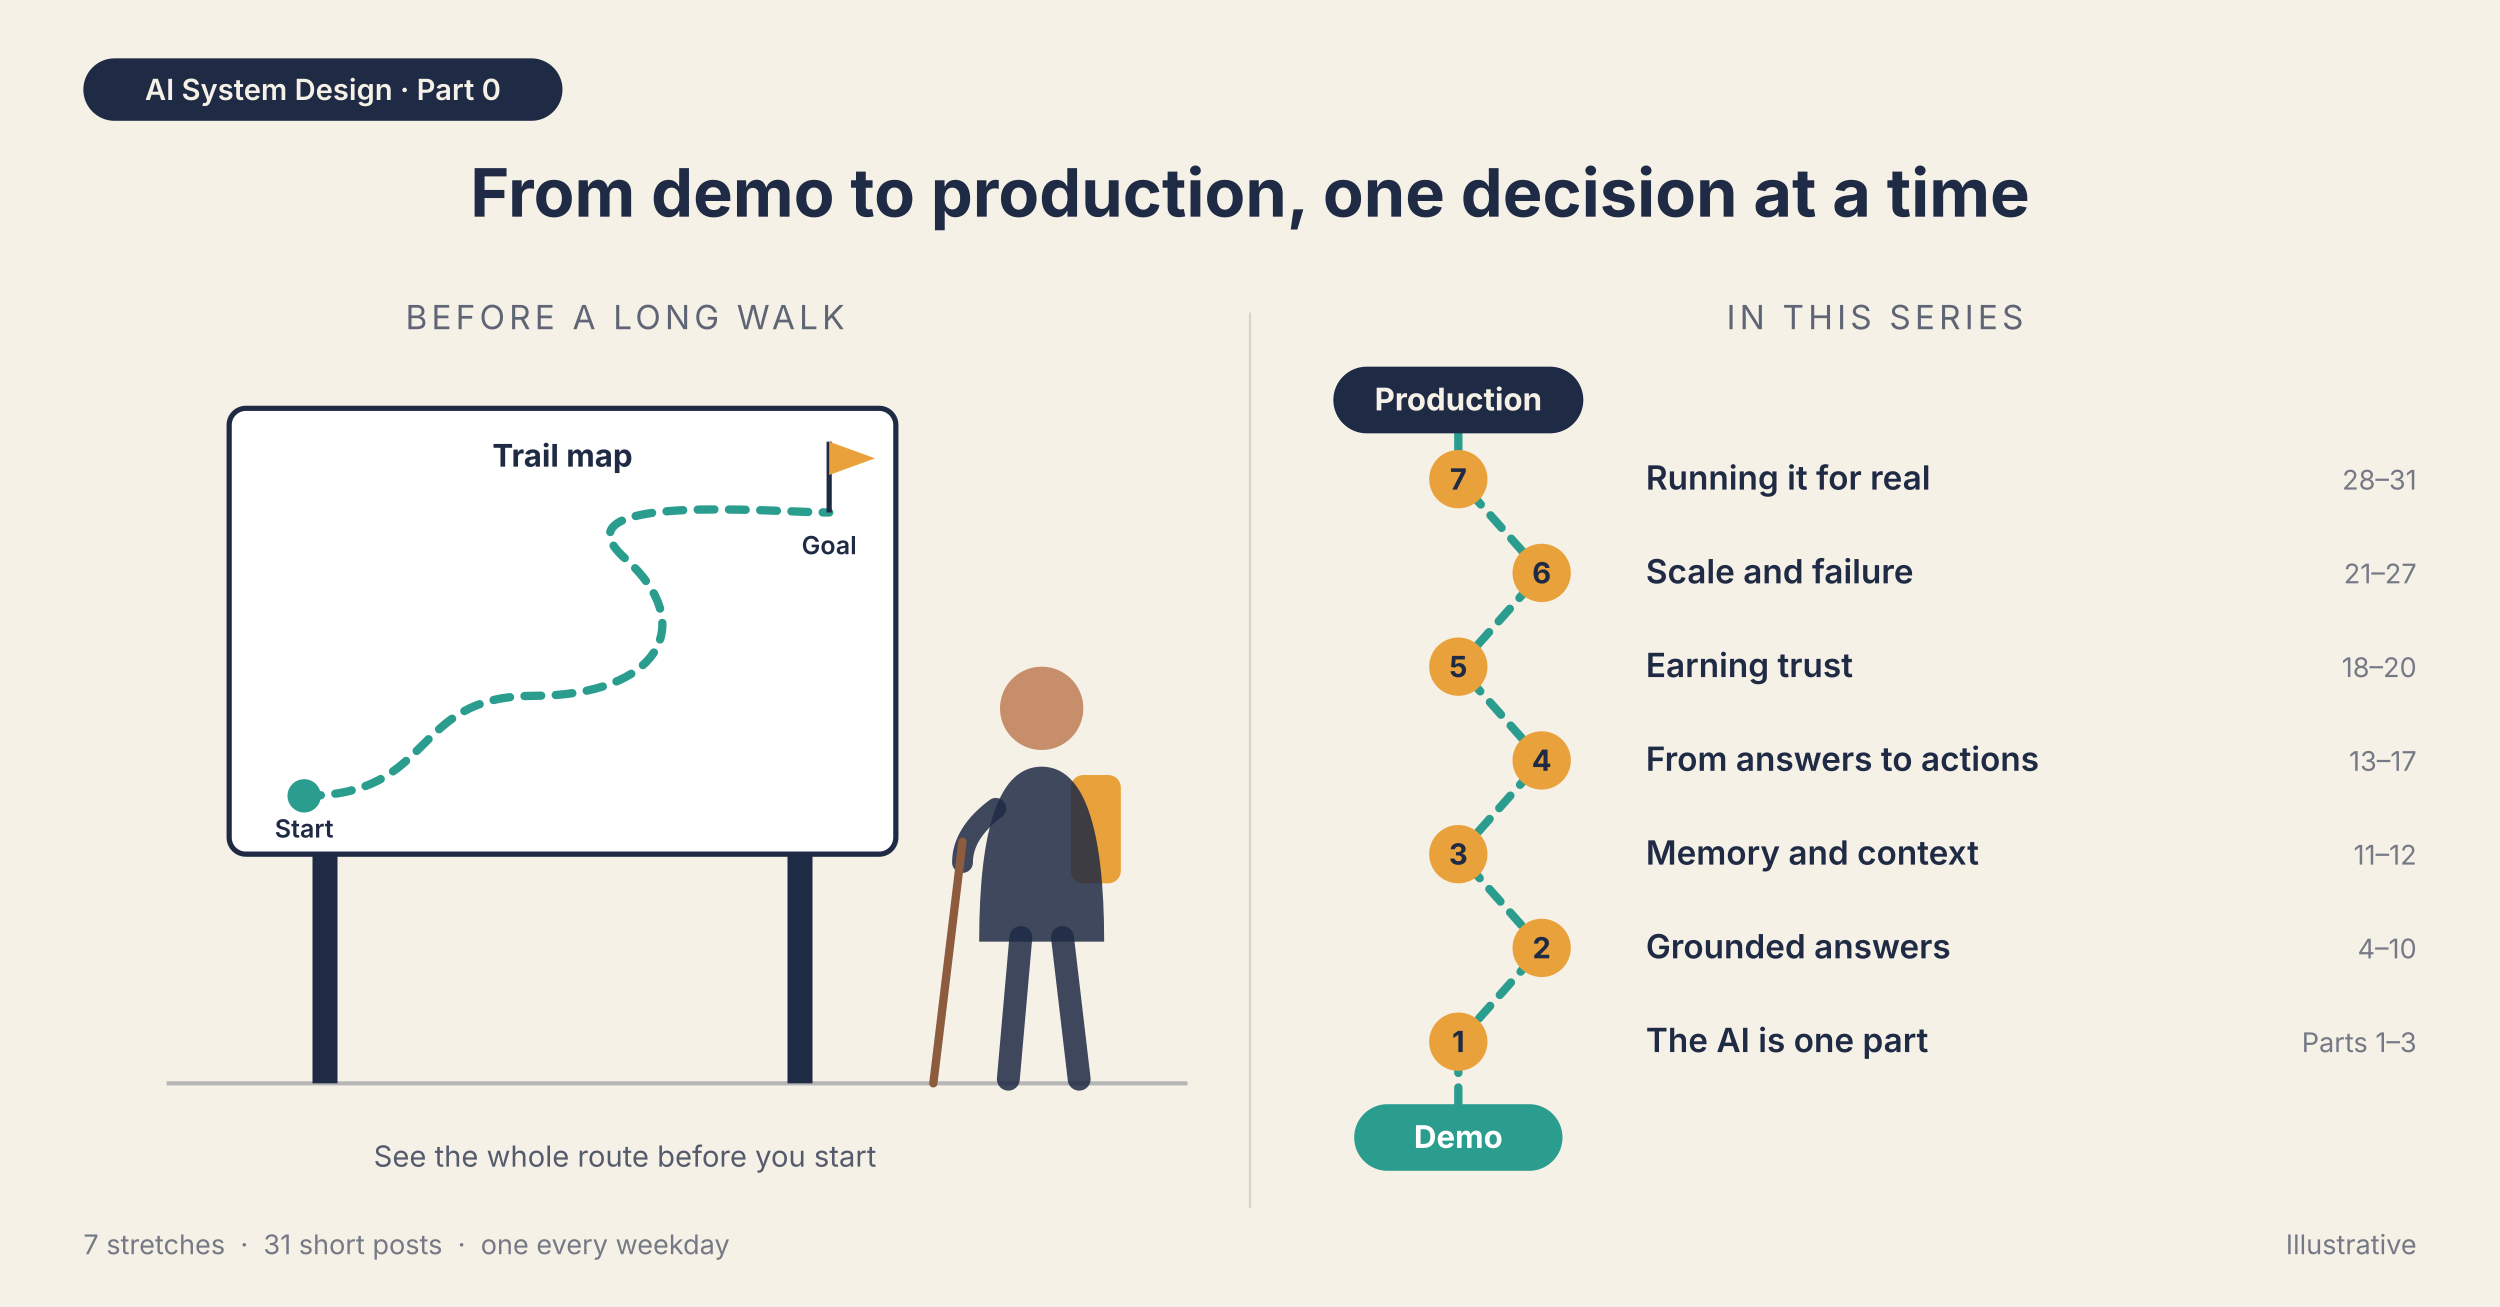
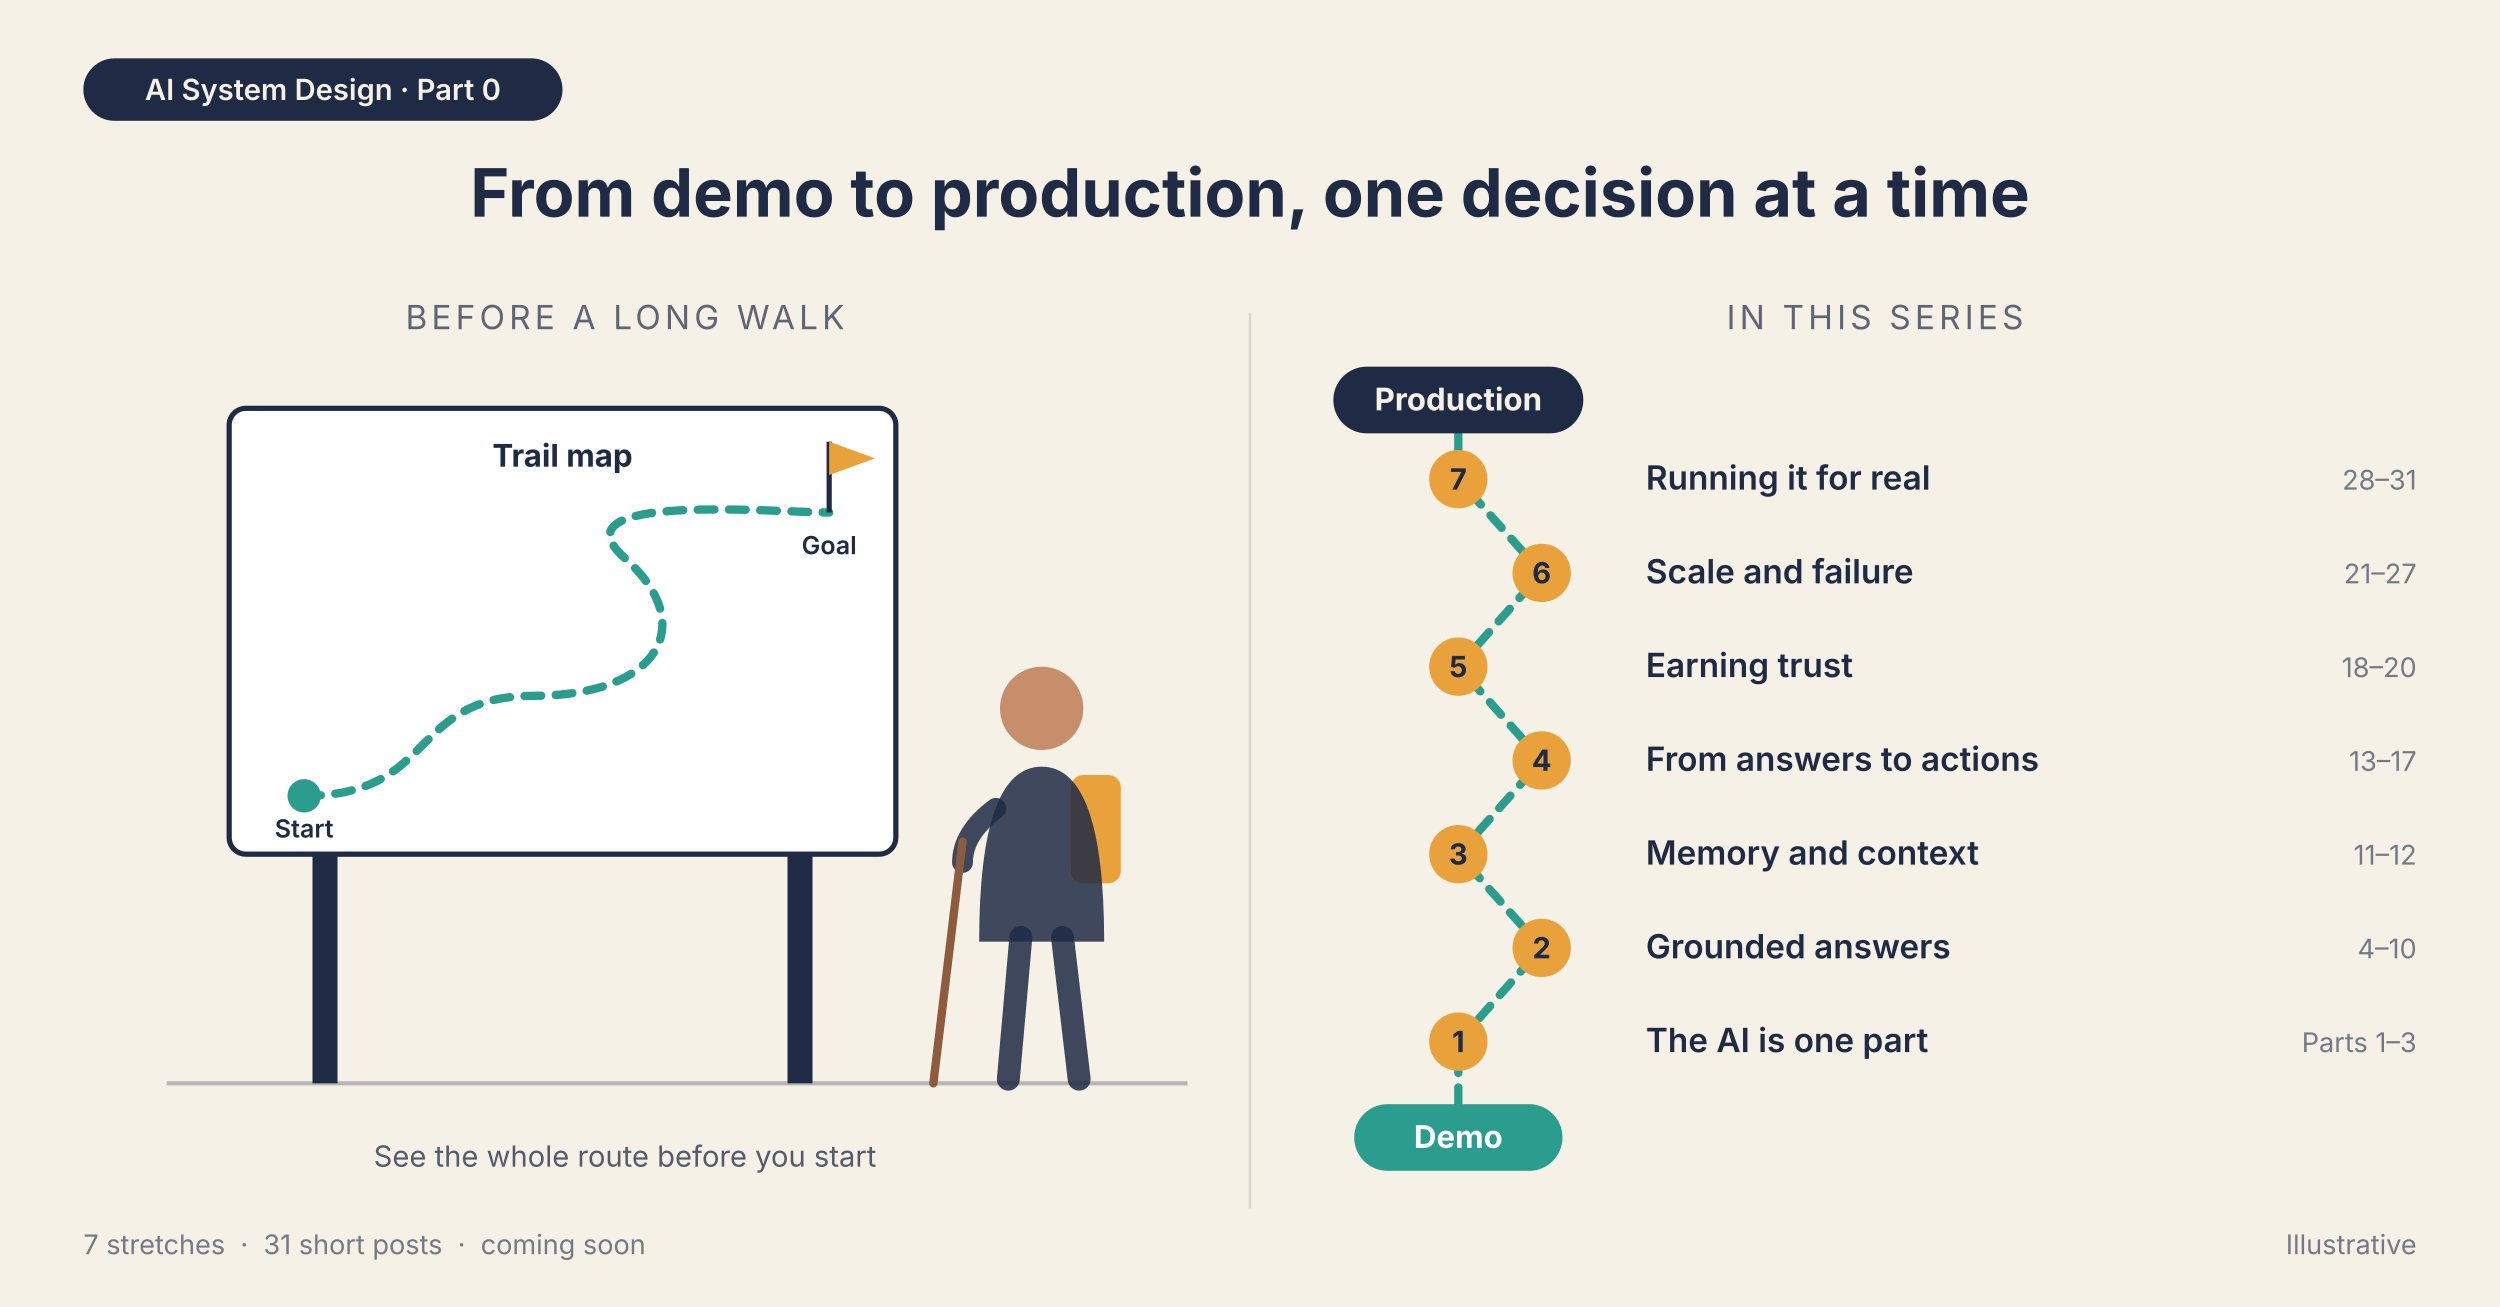
<svg xmlns="http://www.w3.org/2000/svg" width="1200" height="627" viewBox="0 0 1200 627" font-family="Segoe UI, Inter, Arial, sans-serif">
  <rect width="1200" height="627" fill="#F6F1E7" />
  <rect x="40" y="28" width="230" height="30" rx="15" fill="#1F2A44" />
  <text x="155" y="48" font-size="14" fill="#F6F1E7" text-anchor="middle" font-weight="600">AI System Design · Part 0</text>
  <text x="600" y="104" font-size="32" fill="#1F2A44" text-anchor="middle" font-weight="700">From demo to production, one decision at a time</text>
  <text x="300" y="158" font-size="16" fill="#1F2A44" text-anchor="middle" letter-spacing="2" opacity="0.7">BEFORE A LONG WALK</text>
  <text x="900" y="158" font-size="16" fill="#1F2A44" text-anchor="middle" letter-spacing="2" opacity="0.7">IN THIS SERIES</text>
  <line x1="600" y1="150" x2="600" y2="580" stroke="#1F2A44" stroke-width="1" opacity="0.15" />
  <rect x="150" y="400" width="12" height="120" fill="#1F2A44" />
  <rect x="378" y="400" width="12" height="120" fill="#1F2A44" />
  <rect x="110" y="196" width="320" height="214" rx="8" fill="#FFFFFF" stroke="#1F2A44" stroke-width="2.5" />
  <text x="270" y="224" font-size="15" fill="#1F2A44" text-anchor="middle" font-weight="700">Trail map</text>
  <path d="M146,382 C210,382 196,334 256,334 S336,300 300,268 S372,246 398,246" fill="none" stroke="#2A9D8F" stroke-width="4" stroke-dasharray="8 7" stroke-linecap="round" />
  <circle cx="146" cy="382" r="8" fill="#2A9D8F" />
  <text x="146" y="402" font-size="12" fill="#1F2A44" text-anchor="middle" font-weight="600">Start</text>
  <line x1="398" y1="246" x2="398" y2="212" stroke="#1F2A44" stroke-width="2.5" />
  <path d="M398,212 L420,220 L398,228 Z" fill="#E9A23B" />
  <text x="398" y="266" font-size="12" fill="#1F2A44" text-anchor="middle" font-weight="600">Goal</text>
  <line x1="80" y1="520" x2="570" y2="520" stroke="#1F2A44" stroke-width="2" opacity="0.3" />
  <rect x="514" y="372" width="24" height="52" rx="6" fill="#E9A23B" />
  <g transform="translate(500,340)">
    <circle cx="0" cy="0" r="20" fill="#C68E6A" />
    <path d="M-30,112 Q-30,28 0,28 Q30,28 30,112 Z" fill="#1F2A44" opacity="0.85" />
  </g>
  <line x1="490" y1="450" x2="484" y2="518" stroke="#1F2A44" stroke-opacity="0.85" stroke-width="11" stroke-linecap="round" />
  <line x1="510" y1="450" x2="518" y2="518" stroke="#1F2A44" stroke-opacity="0.85" stroke-width="11" stroke-linecap="round" />
  <path d="M478,388 Q462,400 462,414" fill="none" stroke="#1F2A44" stroke-opacity="0.85" stroke-width="10" stroke-linecap="round" />
  <line x1="462" y1="404" x2="448" y2="520" stroke="#8D5B3E" stroke-width="4" stroke-linecap="round" />
  <text x="300" y="560" font-size="14" fill="#1F2A44" text-anchor="middle" opacity="0.75">See the whole route before you start</text>
  <polyline points="700,545 700,500 740,455 700,410 740,365 700,320 740,275 700,230 700,192" fill="none" stroke="#2A9D8F" stroke-width="4" stroke-dasharray="8 7" stroke-linecap="round" stroke-linejoin="round" />
  <rect x="650" y="530" width="100" height="32" rx="16" fill="#2A9D8F" />
  <text x="700" y="551" font-size="15" fill="#FFFFFF" text-anchor="middle" font-weight="700">Demo</text>
  <rect x="640" y="176" width="120" height="32" rx="16" fill="#1F2A44" />
  <text x="700" y="197" font-size="15" fill="#F6F1E7" text-anchor="middle" font-weight="700">Production</text>
  <g font-size="14" font-weight="700" fill="#1F2A44" text-anchor="middle">
    <circle cx="700" cy="500" r="14" fill="#E9A23B" />
    <text x="700" y="505">1</text>
    <circle cx="740" cy="455" r="14" fill="#E9A23B" />
    <text x="740" y="460">2</text>
    <circle cx="700" cy="410" r="14" fill="#E9A23B" />
    <text x="700" y="415">3</text>
    <circle cx="740" cy="365" r="14" fill="#E9A23B" />
    <text x="740" y="370">4</text>
    <circle cx="700" cy="320" r="14" fill="#E9A23B" />
    <text x="700" y="325">5</text>
    <circle cx="740" cy="275" r="14" fill="#E9A23B" />
    <text x="740" y="280">6</text>
    <circle cx="700" cy="230" r="14" fill="#E9A23B" />
    <text x="700" y="235">7</text>
  </g>
  <g font-size="16" fill="#1F2A44" font-weight="600">
    <text x="790" y="505">The AI is one part</text>
    <text x="790" y="460">Grounded answers</text>
    <text x="790" y="415">Memory and context</text>
    <text x="790" y="370">From answers to actions</text>
    <text x="790" y="325">Earning trust</text>
    <text x="790" y="280">Scale and failure</text>
    <text x="790" y="235">Running it for real</text>
  </g>
  <g font-size="13" fill="#1F2A44" opacity="0.6" text-anchor="end">
    <text x="1160" y="505">Parts 1–3</text>
    <text x="1160" y="460">4–10</text>
    <text x="1160" y="415">11–12</text>
    <text x="1160" y="370">13–17</text>
    <text x="1160" y="325">18–20</text>
    <text x="1160" y="280">21–27</text>
    <text x="1160" y="235">28–31</text>
  </g>
-   <text x="40" y="602" font-size="13" fill="#1F2A44" opacity="0.6" xml:space="preserve">7 stretches  ·  31 short posts  ·  one every weekday</text>
+   <text x="40" y="602" font-size="13" fill="#1F2A44" opacity="0.6" xml:space="preserve">7 stretches  ·  31 short posts  ·  coming soon</text>
  <text x="1160" y="602" font-size="13" fill="#1F2A44" opacity="0.6" text-anchor="end">Illustrative</text>
</svg>
